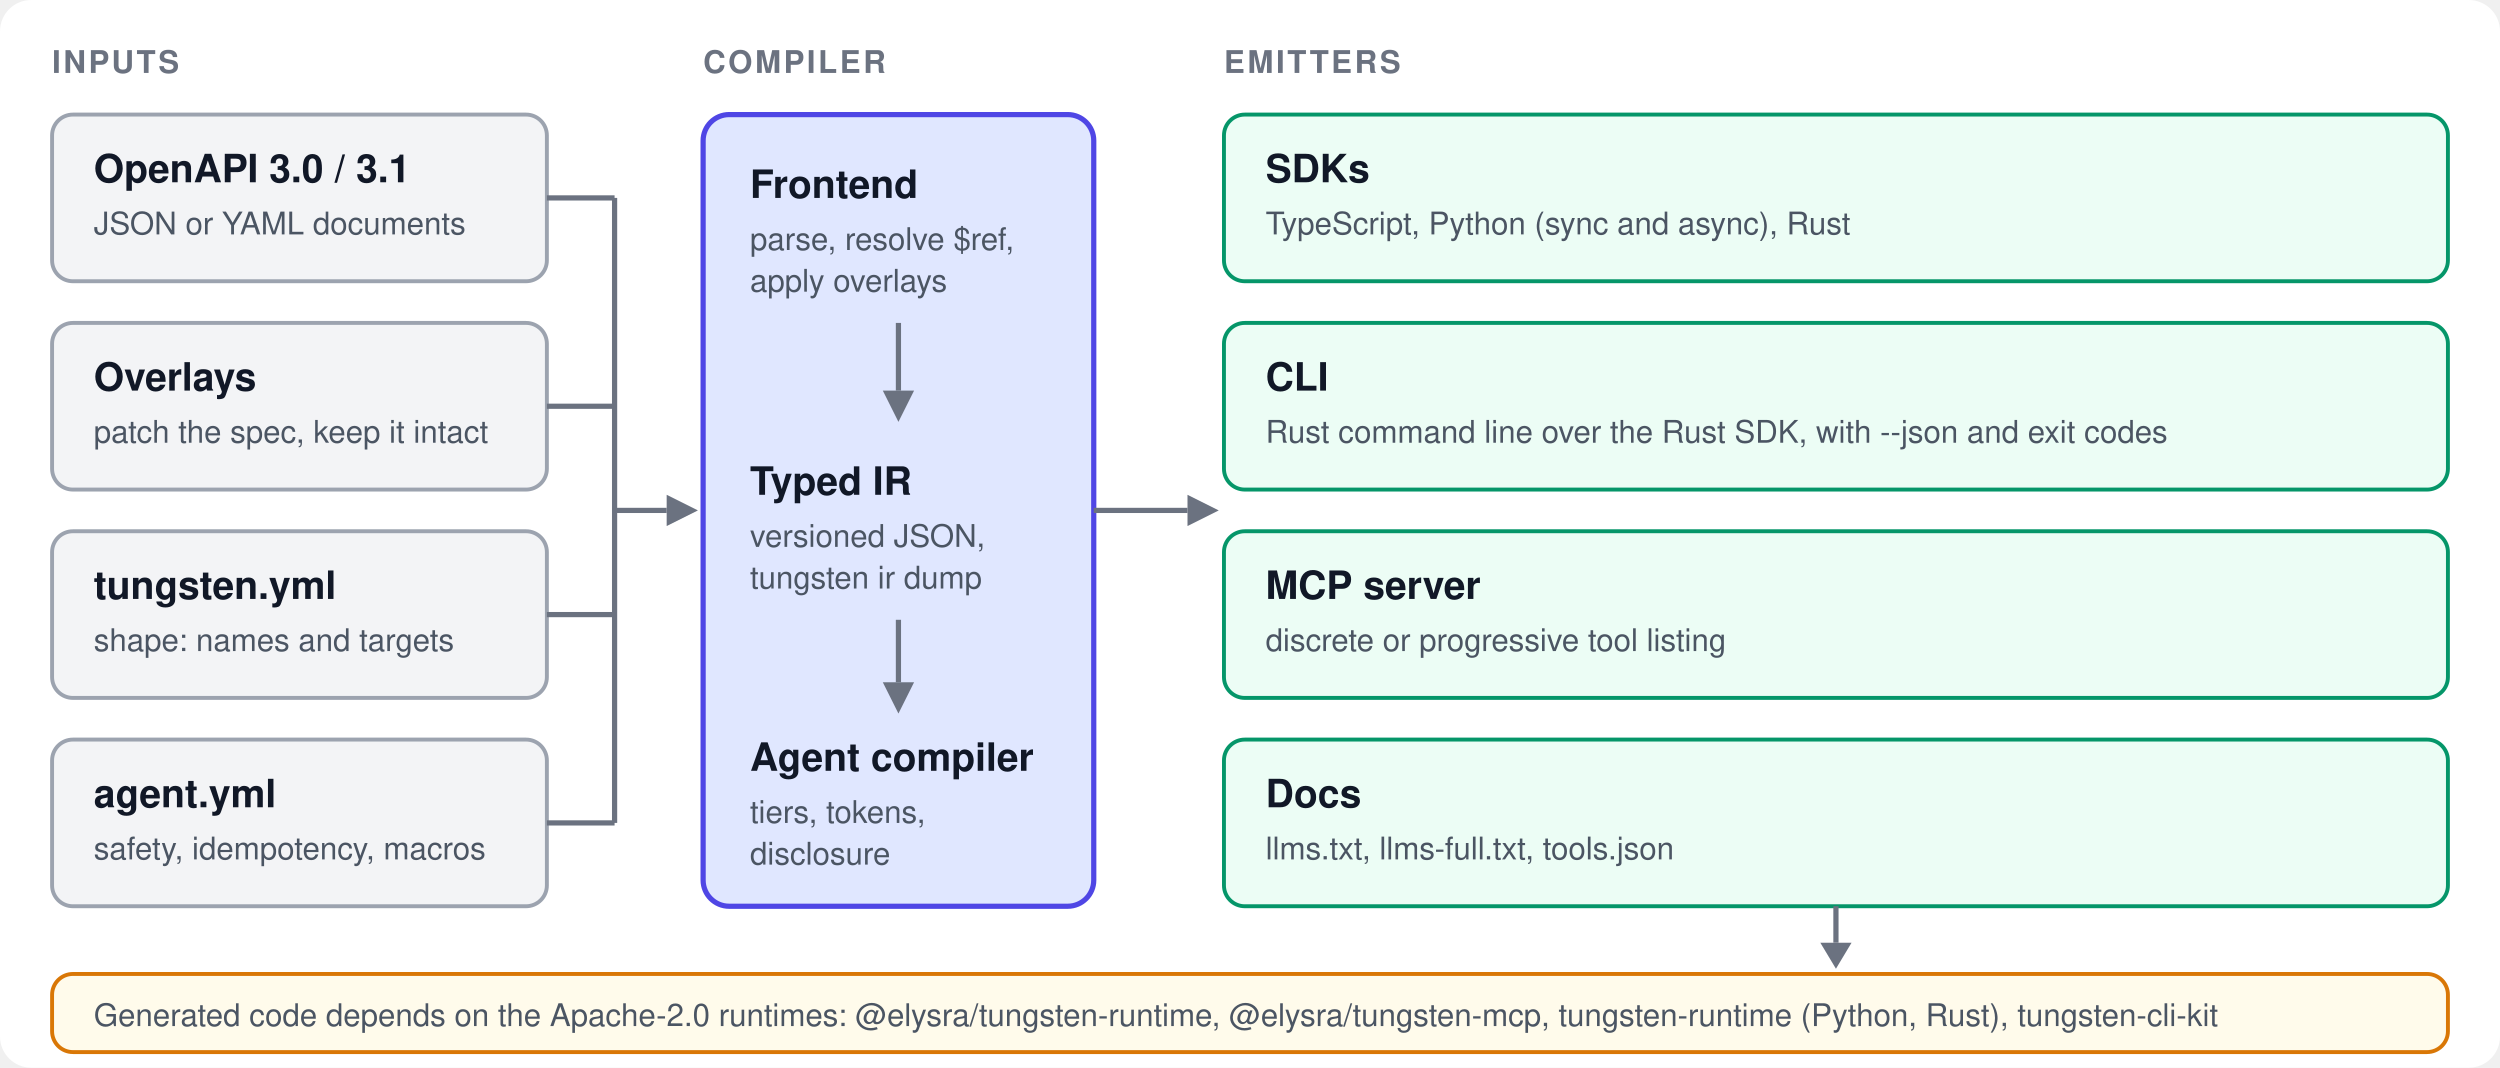
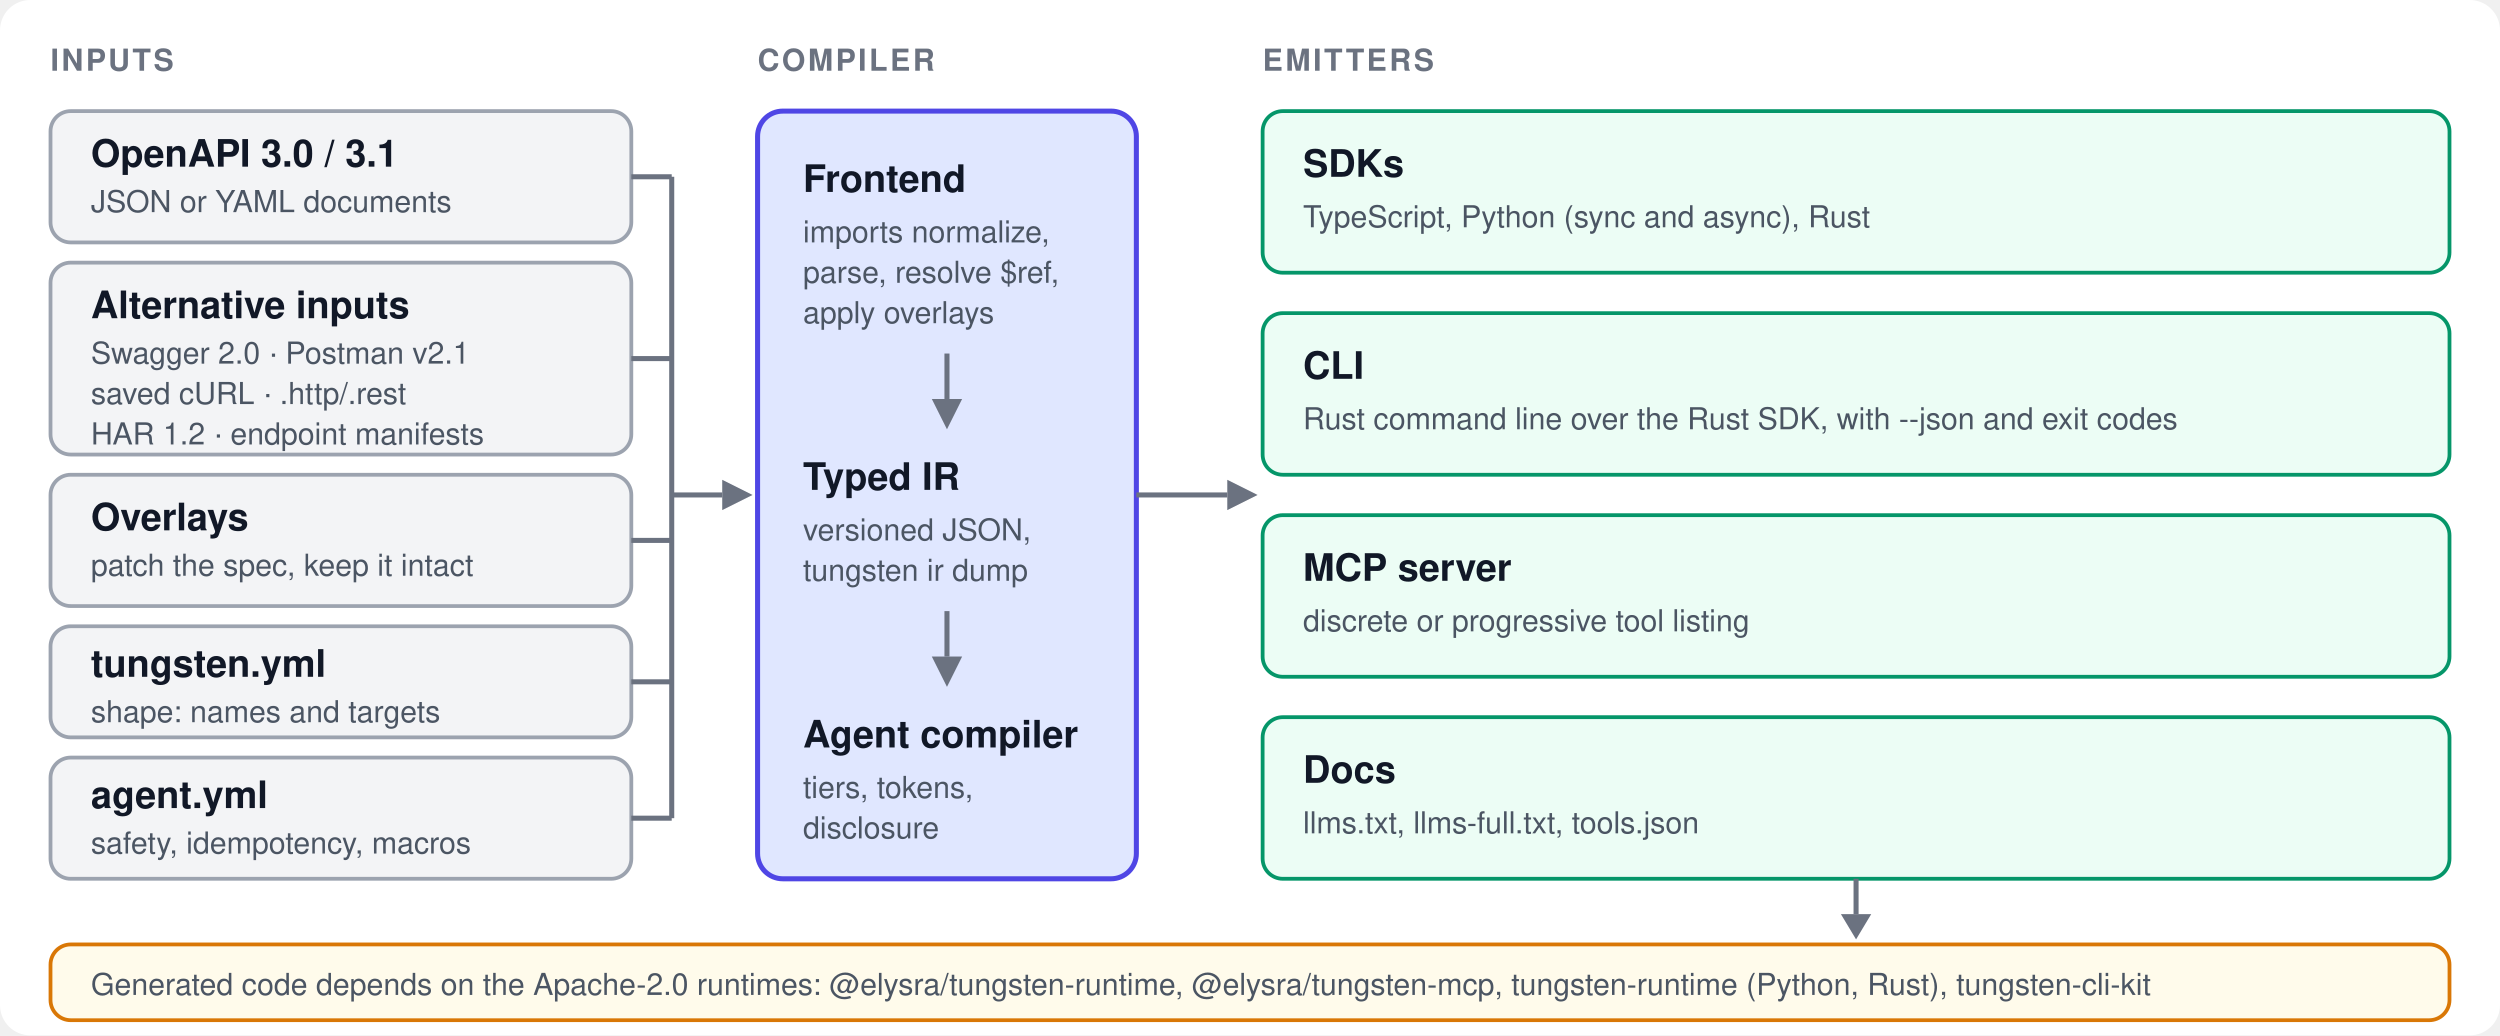
- <svg xmlns="http://www.w3.org/2000/svg" viewBox="0 0 960 410" width="960" height="410" role="img" aria-labelledby="t d">
+ <svg xmlns="http://www.w3.org/2000/svg" viewBox="0 0 990 410" width="990" height="410" role="img" aria-labelledby="t d">
  <style>
    .bg { fill: #ffffff; }
    .box { fill: #f3f4f6; stroke: #9ca3af; stroke-width: 1.5; }
    .core { fill: #e0e7ff; stroke: #4f46e5; stroke-width: 2; }
    .out { fill: #ecfdf5; stroke: #059669; stroke-width: 1.5; }
    .rt { fill: #fffbeb; stroke: #d97706; stroke-width: 1.5; }
    .arrow { stroke: #6b7280; stroke-width: 2; fill: none; }
    .head { fill: #6b7280; }
    text { fill: #111827; font: 14px ui-sans-serif, system-ui, -apple-system, "Segoe UI", Helvetica, Arial, sans-serif; }
    .h { font-weight: 700; font-size: 15px; }
    .s { font-size: 12px; fill: #4b5563; }
    .cap { font-size: 12px; font-weight: 700; fill: #6b7280; letter-spacing: 1px; }
    @media (prefers-color-scheme: dark) {
      .bg { fill: #0d1117; }
      .box { fill: #1f2937; stroke: #6b7280; }
      .core { fill: #312e81; stroke: #818cf8; }
      .out { fill: #064e3b; stroke: #34d399; }
      .rt { fill: #451a03; stroke: #fbbf24; }
      .arrow { stroke: #9ca3af; }
      .head { fill: #9ca3af; }
      text { fill: #f3f4f6; }
      .s { fill: #d1d5db; }
      .cap { fill: #9ca3af; }
    }
  </style>
-   <rect class="bg" width="960" height="410" rx="12" />
+   <rect class="bg" width="990" height="410" rx="12" />
  <text class="cap" x="20" y="28">INPUTS</text>
-   <text class="cap" x="270" y="28">COMPILER</text>
-   <text class="cap" x="470" y="28">EMITTERS</text>
-   <rect class="box" x="20" y="44" width="190" height="64" rx="8" />
-   <text class="h" x="36" y="70">OpenAPI 3.0 / 3.1</text>
-   <text class="s" x="36" y="90">JSON or YAML documents</text>
-   <rect class="box" x="20" y="124" width="190" height="64" rx="8" />
-   <text class="h" x="36" y="150">Overlays</text>
-   <text class="s" x="36" y="170">patch the spec, keep it intact</text>
-   <rect class="box" x="20" y="204" width="190" height="64" rx="8" />
-   <text class="h" x="36" y="230">tungsten.yml</text>
-   <text class="s" x="36" y="250">shape: names and targets</text>
-   <rect class="box" x="20" y="284" width="190" height="64" rx="8" />
-   <text class="h" x="36" y="310">agent.yml</text>
-   <text class="s" x="36" y="330">safety, idempotency, macros</text>
-   <path class="arrow" d="M210 76 H236 M210 156 H236 M210 236 H236 M210 316 H236 M236 76 V316 M236 196 H256" />
-   <path class="head" d="M256 190 L268 196 L256 202 Z" />
-   <rect class="core" x="270" y="44" width="150" height="304" rx="10" />
-   <text class="h" x="288" y="76">Frontend</text>
-   <text class="s" x="288" y="96">parse, resolve $ref,</text>
-   <text class="s" x="288" y="112">apply overlays</text>
-   <path class="arrow" d="M345 124 V150" />
-   <path class="head" d="M339 150 L345 162 L351 150 Z" />
-   <text class="h" x="288" y="190">Typed IR</text>
-   <text class="s" x="288" y="210">versioned JSON,</text>
-   <text class="s" x="288" y="226">tungsten ir dump</text>
-   <path class="arrow" d="M345 238 V262" />
-   <path class="head" d="M339 262 L345 274 L351 262 Z" />
-   <text class="h" x="288" y="296">Agent compiler</text>
-   <text class="s" x="288" y="316">tiers, tokens,</text>
-   <text class="s" x="288" y="332">disclosure</text>
-   <path class="arrow" d="M420 196 H456" />
-   <path class="head" d="M456 190 L468 196 L456 202 Z" />
-   <rect class="out" x="470" y="44" width="470" height="64" rx="8" />
-   <text class="h" x="486" y="70">SDKs</text>
-   <text class="s" x="486" y="90">TypeScript, Python (sync and async), Rust</text>
-   <rect class="out" x="470" y="124" width="470" height="64" rx="8" />
-   <text class="h" x="486" y="150">CLI</text>
-   <text class="s" x="486" y="170">Rust command line over the Rust SDK, with --json and exit codes</text>
-   <rect class="out" x="470" y="204" width="470" height="64" rx="8" />
-   <text class="h" x="486" y="230">MCP server</text>
-   <text class="s" x="486" y="250">discrete or progressive tool listing</text>
-   <rect class="out" x="470" y="284" width="470" height="64" rx="8" />
-   <text class="h" x="486" y="310">Docs</text>
-   <text class="s" x="486" y="330">llms.txt, llms-full.txt, tools.json</text>
-   <path class="arrow" d="M705 348 V362" />
-   <path class="head" d="M699 362 L705 372 L711 362 Z" />
-   <rect class="rt" x="20" y="374" width="920" height="30" rx="8" />
+   <text class="cap" x="300" y="28">COMPILER</text>
+   <text class="cap" x="500" y="28">EMITTERS</text>
+   <rect class="box" x="20" y="44" width="230" height="52" rx="8" />
+   <text class="h" x="36" y="66">OpenAPI 3.0 / 3.1</text>
+   <text class="s" x="36" y="84">JSON or YAML documents</text>
+   <rect class="box" x="20" y="104" width="230" height="76" rx="8" />
+   <text class="h" x="36" y="126">Alternative inputs</text>
+   <text class="s" x="36" y="144">Swagger 2.0 · Postman v2.1</text>
+   <text class="s" x="36" y="160">saved cURL · .http/.rest</text>
+   <text class="s" x="36" y="176">HAR 1.2 · endpoint manifests</text>
+   <rect class="box" x="20" y="188" width="230" height="52" rx="8" />
+   <text class="h" x="36" y="210">Overlays</text>
+   <text class="s" x="36" y="228">patch the spec, keep it intact</text>
+   <rect class="box" x="20" y="248" width="230" height="44" rx="8" />
+   <text class="h" x="36" y="268">tungsten.yml</text>
+   <text class="s" x="36" y="286">shape: names and targets</text>
+   <rect class="box" x="20" y="300" width="230" height="48" rx="8" />
+   <text class="h" x="36" y="320">agent.yml</text>
+   <text class="s" x="36" y="338">safety, idempotency, macros</text>
+   <path class="arrow" d="M250 70 H266 M250 142 H266 M250 214 H266 M250 270 H266 M250 324 H266 M266 70 V324 M266 196 H286" />
+   <path class="head" d="M286 190 L298 196 L286 202 Z" />
+   <rect class="core" x="300" y="44" width="150" height="304" rx="10" />
+   <text class="h" x="318" y="76">Frontend</text>
+   <text class="s" x="318" y="96">imports normalize,</text>
+   <text class="s" x="318" y="112">parse, resolve $ref,</text>
+   <text class="s" x="318" y="128">apply overlays</text>
+   <path class="arrow" d="M375 140 V158" />
+   <path class="head" d="M369 158 L375 170 L381 158 Z" />
+   <text class="h" x="318" y="194">Typed IR</text>
+   <text class="s" x="318" y="214">versioned JSON,</text>
+   <text class="s" x="318" y="230">tungsten ir dump</text>
+   <path class="arrow" d="M375 242 V260" />
+   <path class="head" d="M369 260 L375 272 L381 260 Z" />
+   <text class="h" x="318" y="296">Agent compiler</text>
+   <text class="s" x="318" y="316">tiers, tokens,</text>
+   <text class="s" x="318" y="332">disclosure</text>
+   <path class="arrow" d="M450 196 H486" />
+   <path class="head" d="M486 190 L498 196 L486 202 Z" />
+   <rect class="out" x="500" y="44" width="470" height="64" rx="8" />
+   <text class="h" x="516" y="70">SDKs</text>
+   <text class="s" x="516" y="90">TypeScript, Python (sync and async), Rust</text>
+   <rect class="out" x="500" y="124" width="470" height="64" rx="8" />
+   <text class="h" x="516" y="150">CLI</text>
+   <text class="s" x="516" y="170">Rust command line over the Rust SDK, with --json and exit codes</text>
+   <rect class="out" x="500" y="204" width="470" height="64" rx="8" />
+   <text class="h" x="516" y="230">MCP server</text>
+   <text class="s" x="516" y="250">discrete or progressive tool listing</text>
+   <rect class="out" x="500" y="284" width="470" height="64" rx="8" />
+   <text class="h" x="516" y="310">Docs</text>
+   <text class="s" x="516" y="330">llms.txt, llms-full.txt, tools.json</text>
+   <path class="arrow" d="M735 348 V362" />
+   <path class="head" d="M729 362 L735 372 L741 362 Z" />
+   <rect class="rt" x="20" y="374" width="950" height="30" rx="8" />
  <text class="s" x="36" y="394">Generated code depends on the Apache-2.0 runtimes: @elysra/tungsten-runtime, @elysra/tungsten-mcp, tungsten-runtime (Python, Rust), tungsten-cli-kit</text>
</svg>
